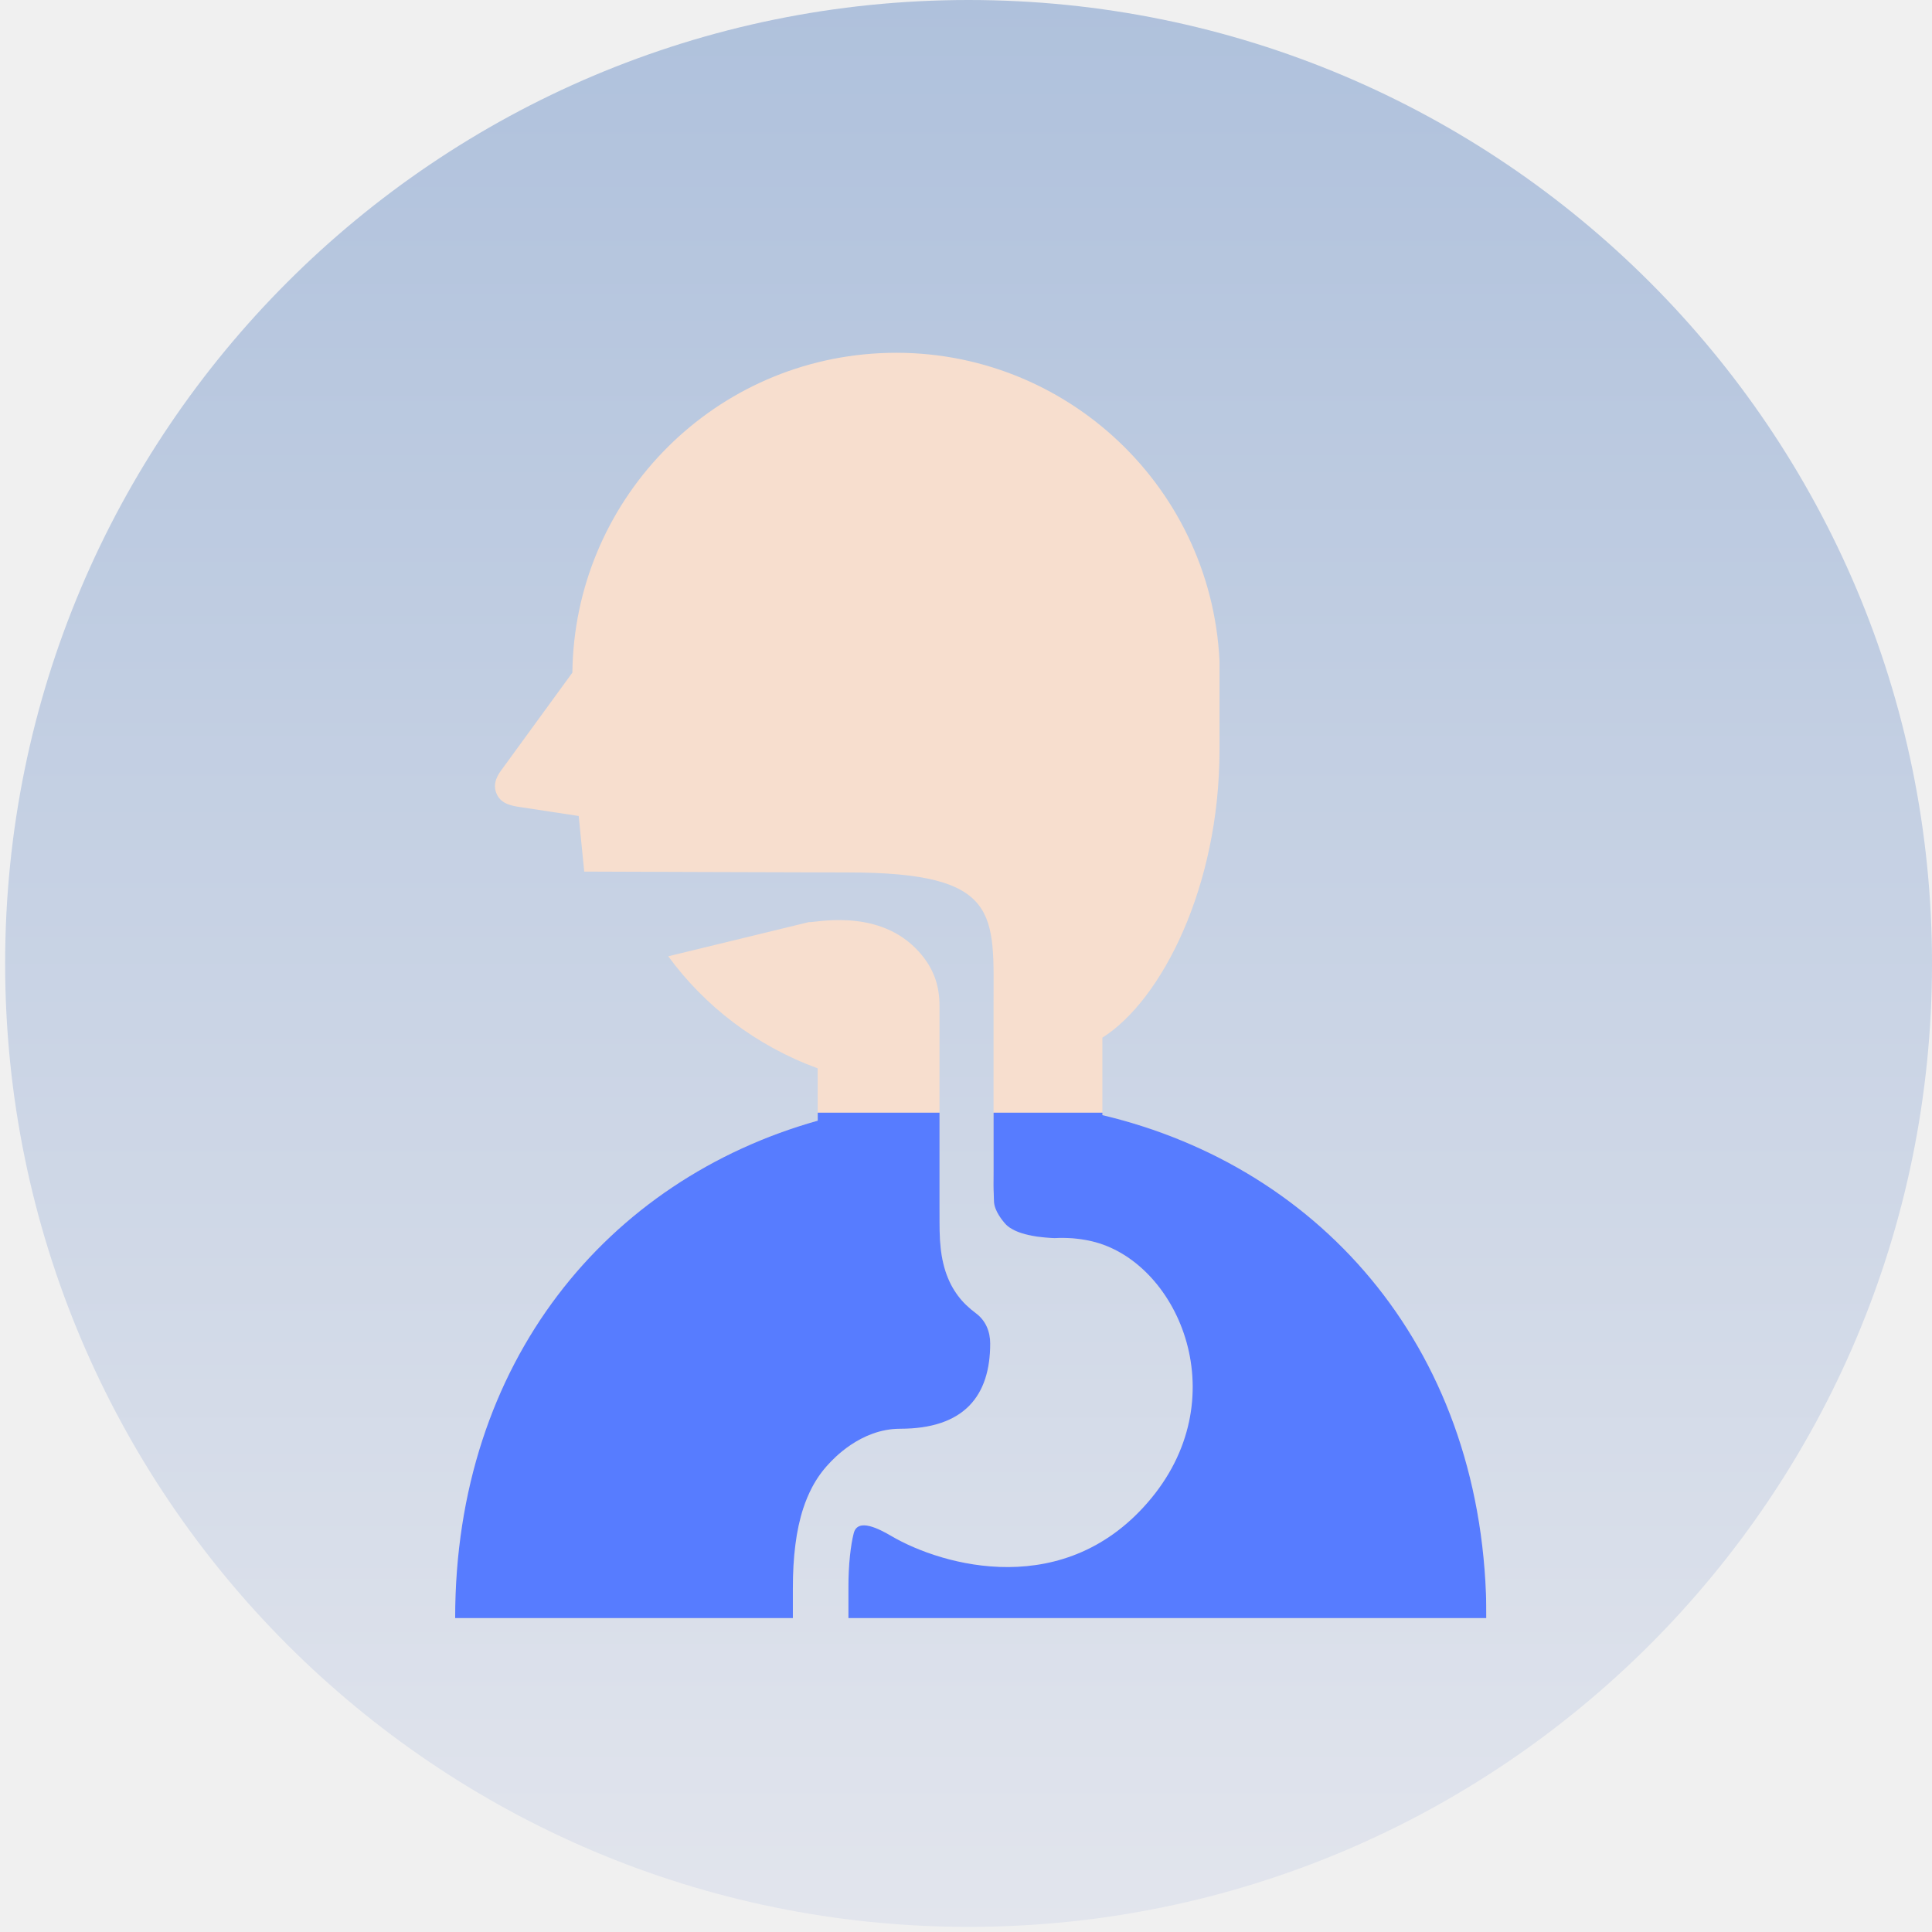
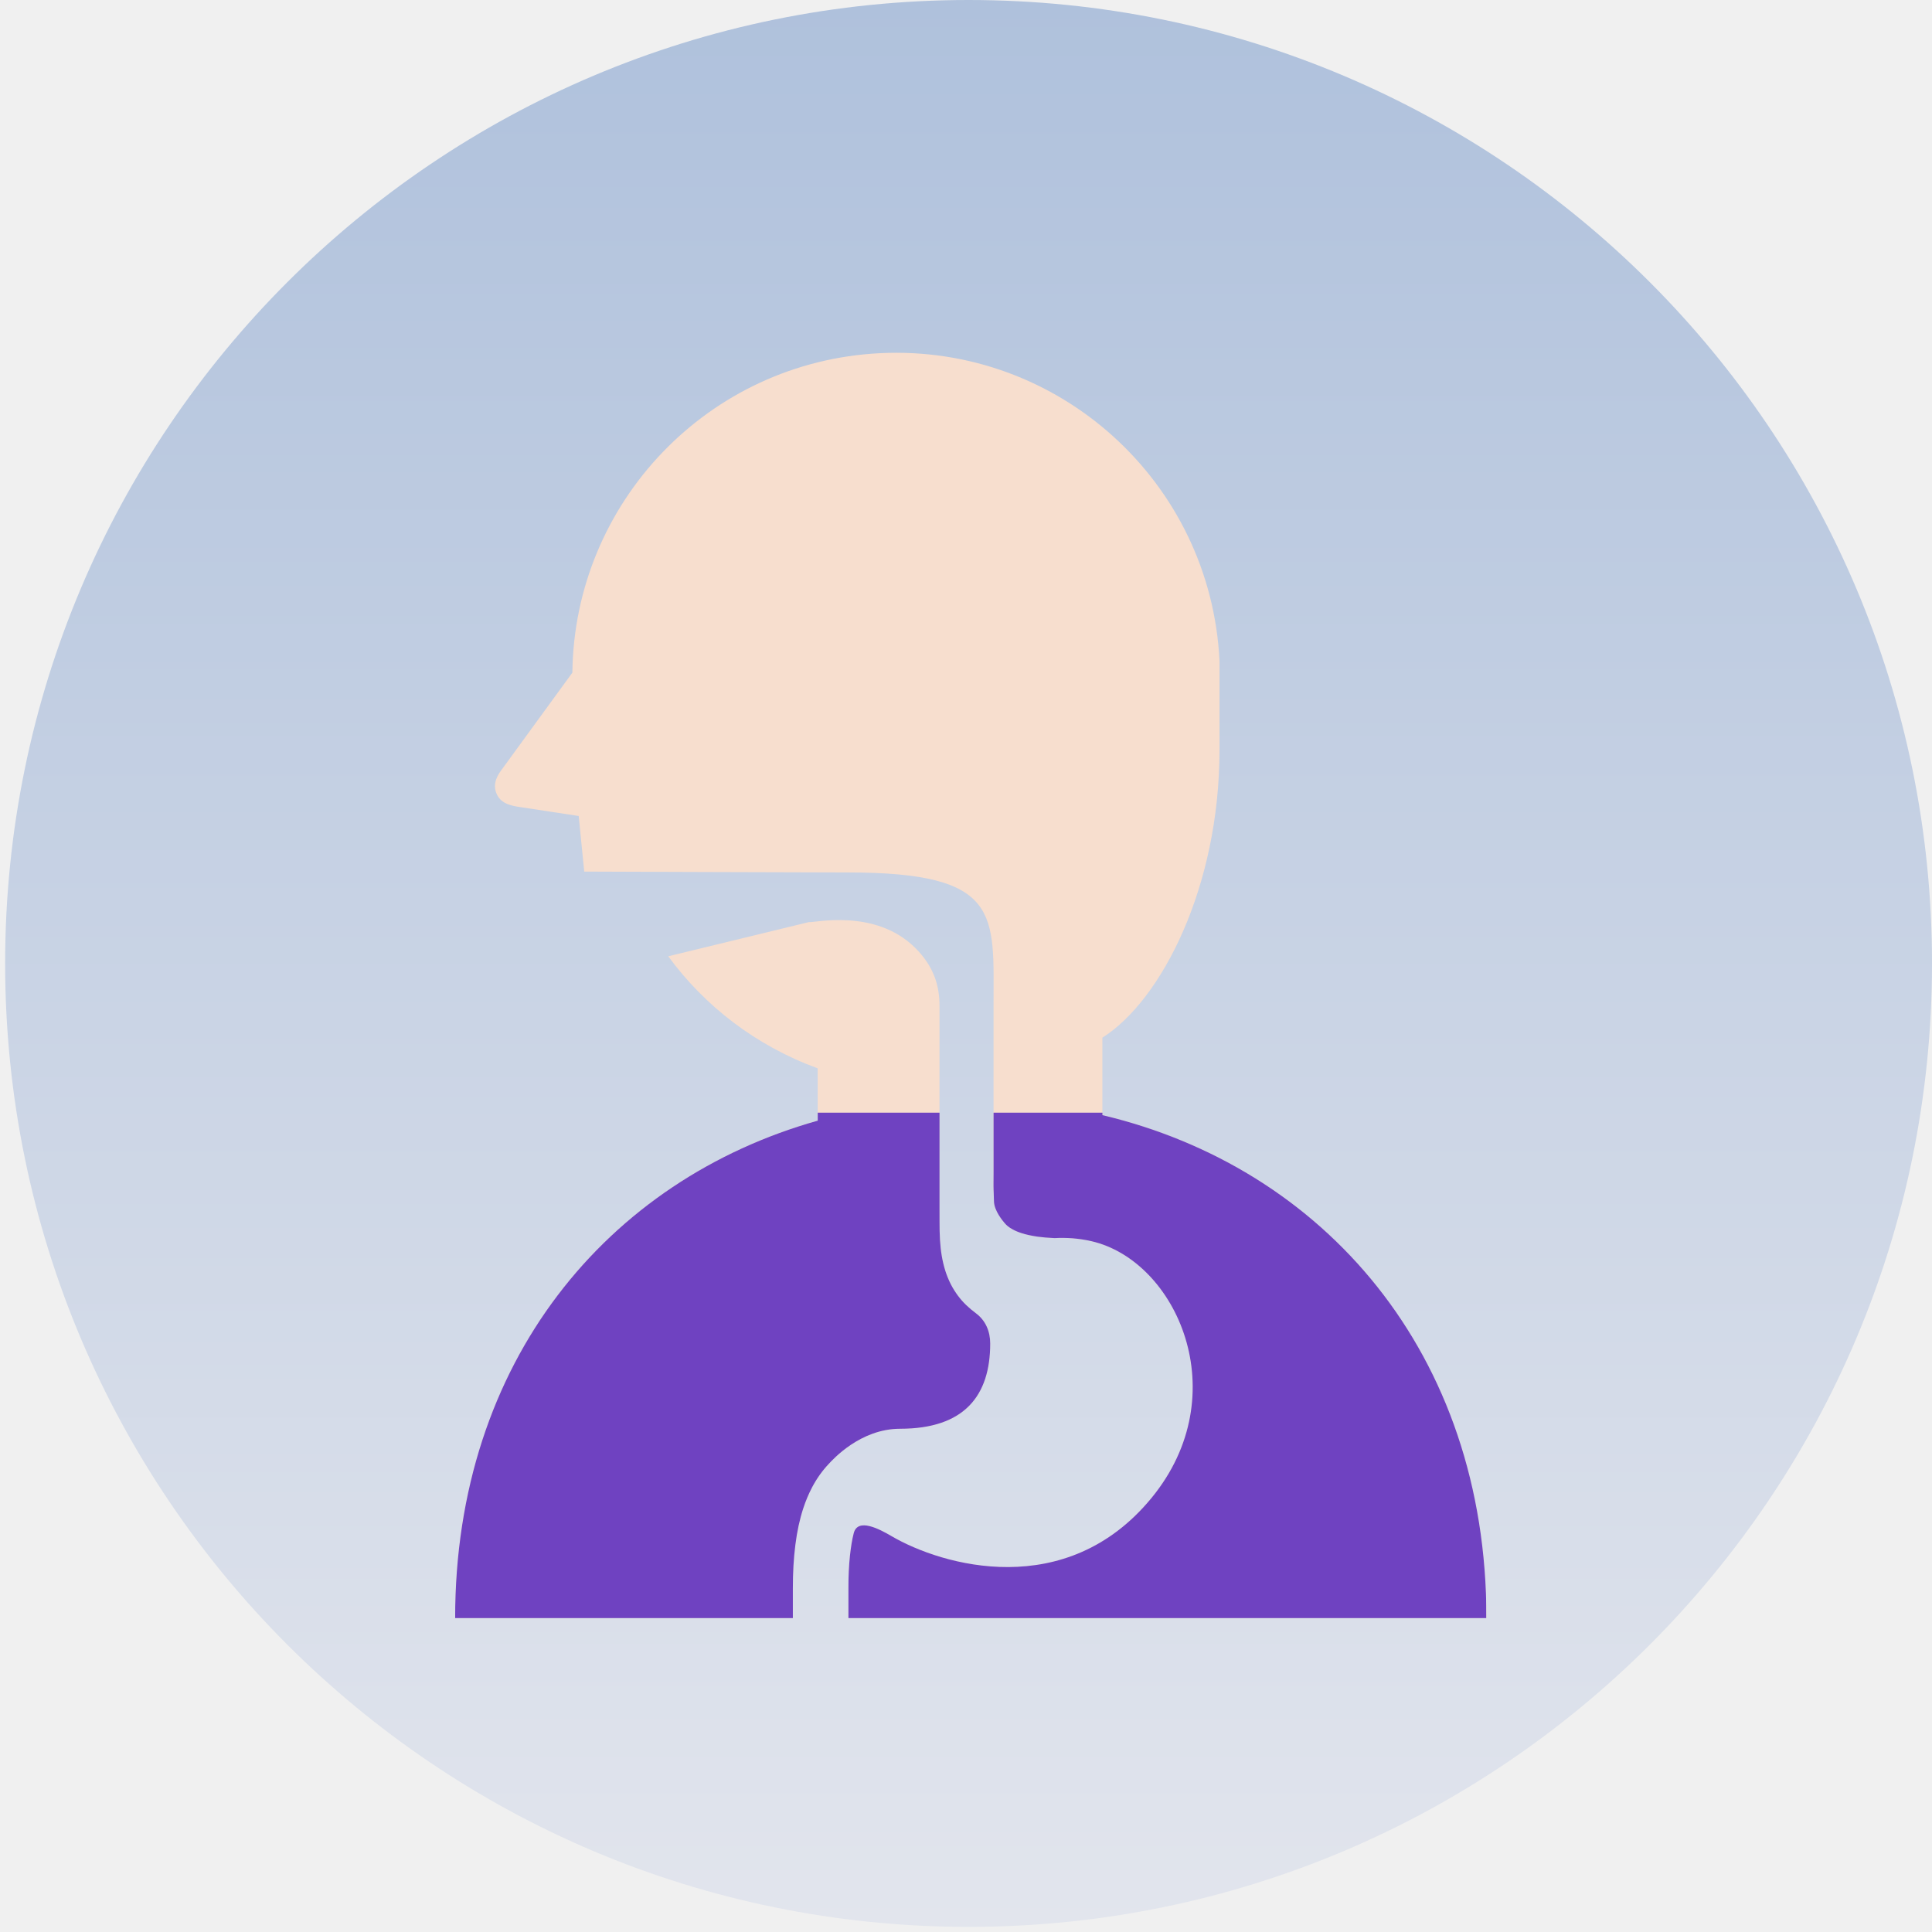
<svg xmlns="http://www.w3.org/2000/svg" width="126" height="126" viewBox="0 0 126 126" fill="none">
-   <circle cx="63.168" cy="62.833" r="62.833" fill="url(#paint0_linear_4741_2378)" />
+   <circle cx="63.168" cy="62.833" r="62.833" fill="url(#paint0_linear_1_116)" />
  <path d="M64.577 87.625C64.577 86.856 64.295 86.131 63.646 85.648C63.192 85.31 62.794 84.935 62.482 84.514C62.301 84.273 62.147 84.023 62.016 83.772C61.868 83.48 61.749 83.187 61.656 82.898C61.55 82.565 61.475 82.238 61.419 81.918C61.356 81.553 61.324 81.201 61.301 80.856C61.278 80.465 61.273 80.093 61.273 79.735C61.273 79.405 61.271 79.085 61.271 78.793V78.581V77.108V76.524C61.271 76.524 61.271 68.415 61.271 65.59C61.271 64.252 60.886 63.016 59.702 61.832C57.06 59.191 53.003 60.213 52.762 60.135L43.58 62.366C45.957 65.605 49.281 68.193 53.328 69.674V73.087C39.629 76.939 29.682 88.795 29.682 105.527H42.688H51.707V103.575C51.707 102.55 51.76 101.613 51.87 100.752C51.979 99.888 52.147 99.098 52.384 98.372C52.543 97.889 52.734 97.433 52.958 97.005C53.258 96.433 53.626 95.917 54.054 95.464C54.301 95.204 56.099 93.18 58.703 93.18C62.888 93.18 64.577 91.029 64.577 87.625Z" fill="#F7DECE" />
  <path d="M71.895 72.726V67.674C75.76 65.229 79.533 57.826 79.533 48.914V43.096C78.964 31.447 69.057 22.464 57.407 23.033C46.194 23.582 37.453 32.787 37.329 43.867L32.691 50.233C32.313 50.734 32.132 51.283 32.431 51.86C32.741 52.447 33.393 52.555 33.922 52.636L37.742 53.217L38.102 56.843C38.102 56.843 52.91 56.899 55.3 56.899C65.358 56.899 64.796 59.639 64.796 65.59C64.796 68.415 64.796 76.013 64.796 76.013V76.358C64.796 76.685 64.791 77.002 64.791 77.302C64.791 77.67 64.821 78.015 64.821 78.322C64.821 78.972 65.433 79.664 65.526 79.777C65.579 79.84 65.642 79.901 65.718 79.966C65.803 80.037 65.909 80.107 66.045 80.18C66.199 80.266 66.393 80.349 66.634 80.427C66.912 80.515 67.256 80.593 67.669 80.654C67.992 80.697 68.359 80.732 68.775 80.747C69.523 80.707 70.341 80.754 71.18 80.948C76.73 82.222 80.648 90.936 75.093 97.697C69.535 104.459 61.437 102.114 58.138 100.18C57.34 99.714 55.937 98.969 55.675 99.994C55.567 100.417 55.491 100.905 55.431 101.454C55.365 102.082 55.327 102.787 55.33 103.575V105.526H81.464H96.939C96.939 88.231 86.309 76.146 71.895 72.726Z" fill="#F7DECE" />
-   <mask id="mask0_4741_2378" style="mask-type:alpha" maskUnits="userSpaceOnUse" x="29" y="23" width="68" height="83">
-     <path d="M64.579 87.625C64.579 86.856 64.297 86.131 63.648 85.648C63.194 85.31 62.797 84.935 62.484 84.514C62.303 84.273 62.149 84.023 62.018 83.772C61.87 83.48 61.751 83.187 61.658 82.898C61.552 82.565 61.477 82.238 61.421 81.918C61.358 81.553 61.326 81.201 61.303 80.856C61.28 80.465 61.275 80.093 61.275 79.735C61.275 79.405 61.273 79.085 61.273 78.793V78.581V77.108V76.524C61.273 76.524 61.273 68.415 61.273 65.59C61.273 64.252 60.887 63.016 59.704 61.832C57.062 59.191 53.005 60.213 52.764 60.135L43.582 62.366C45.959 65.605 49.283 68.193 53.33 69.674V73.087C39.631 76.939 29.684 88.795 29.684 105.527H42.69H51.709V103.575C51.709 102.55 51.761 101.613 51.872 100.752C51.981 99.888 52.149 99.098 52.386 98.372C52.545 97.889 52.736 97.433 52.96 97.005C53.26 96.433 53.628 95.917 54.056 95.464C54.303 95.204 56.101 93.18 58.705 93.18C62.89 93.18 64.579 91.029 64.579 87.625Z" fill="white" />
-     <path d="M71.897 72.726V67.674C75.762 65.229 79.535 57.826 79.535 48.914V43.096C78.966 31.447 69.059 22.464 57.41 23.033C46.196 23.582 37.455 32.787 37.331 43.867L32.693 50.233C32.315 50.734 32.134 51.283 32.433 51.86C32.743 52.447 33.395 52.555 33.924 52.636L37.744 53.217L38.104 56.843C38.104 56.843 52.912 56.899 55.302 56.899C65.359 56.899 64.798 59.639 64.798 65.59C64.798 68.415 64.798 76.013 64.798 76.013V76.358C64.798 76.685 64.793 77.002 64.793 77.302C64.793 77.67 64.823 78.015 64.823 78.322C64.823 78.972 65.435 79.664 65.528 79.777C65.581 79.84 65.644 79.901 65.72 79.966C65.805 80.037 65.911 80.107 66.047 80.18C66.201 80.266 66.395 80.349 66.636 80.427C66.913 80.515 67.258 80.593 67.671 80.654C67.994 80.697 68.361 80.732 68.777 80.747C69.525 80.707 70.343 80.754 71.182 80.948C76.732 82.222 80.65 90.936 75.095 97.697C69.537 104.459 61.439 102.114 58.14 100.18C57.342 99.714 55.939 98.969 55.677 99.994C55.569 100.417 55.493 100.905 55.433 101.454C55.367 102.082 55.329 102.787 55.332 103.575V105.526H81.466H96.941C96.941 88.231 86.311 76.146 71.897 72.726Z" fill="#F7DECE" />
+   <mask id="mask0_1_116" style="mask-type:alpha" maskUnits="userSpaceOnUse" x="29" y="23" width="68" height="83">
+     <path d="M64.579 87.624C64.579 86.856 64.297 86.131 63.647 85.647C63.194 85.31 62.796 84.935 62.484 84.514C62.303 84.273 62.149 84.023 62.018 83.772C61.869 83.479 61.751 83.187 61.658 82.898C61.552 82.565 61.477 82.238 61.421 81.918C61.358 81.553 61.325 81.2 61.303 80.855C61.28 80.465 61.275 80.092 61.275 79.735C61.275 79.405 61.273 79.085 61.273 78.793V78.581V77.108V76.524C61.273 76.524 61.273 68.415 61.273 65.59C61.273 64.252 60.887 63.016 59.704 61.832C57.062 59.19 53.005 60.213 52.763 60.135L43.582 62.366C45.959 65.605 49.283 68.193 53.33 69.674V73.086C39.63 76.939 29.683 88.795 29.683 105.527H42.69H51.708V103.575C51.708 102.55 51.761 101.613 51.872 100.752C51.98 99.888 52.149 99.097 52.386 98.372C52.544 97.889 52.736 97.433 52.96 97.005C53.26 96.433 53.627 95.917 54.056 95.464C54.302 95.204 56.1 93.18 58.704 93.18C62.889 93.18 64.579 91.029 64.579 87.624Z" fill="white" />
+     <path d="M71.897 72.726V67.674C75.762 65.229 79.535 57.826 79.535 48.913V43.096C78.966 31.447 69.059 22.464 57.409 23.033C46.195 23.582 37.455 32.786 37.331 43.867L32.693 50.233C32.315 50.734 32.133 51.283 32.433 51.86C32.743 52.447 33.395 52.555 33.924 52.636L37.744 53.217L38.104 56.843C38.104 56.843 52.911 56.899 55.301 56.899C65.359 56.899 64.798 59.639 64.798 65.589C64.798 68.415 64.798 76.013 64.798 76.013V76.358C64.798 76.685 64.793 77.002 64.793 77.302C64.793 77.669 64.823 78.014 64.823 78.322C64.823 78.971 65.435 79.664 65.528 79.777C65.581 79.84 65.644 79.901 65.72 79.966C65.805 80.037 65.911 80.107 66.047 80.18C66.201 80.266 66.394 80.349 66.636 80.427C66.913 80.515 67.258 80.593 67.671 80.653C67.993 80.696 68.361 80.731 68.777 80.747C69.525 80.706 70.343 80.754 71.182 80.948C76.732 82.222 80.65 90.936 75.095 97.697C69.537 104.459 61.438 102.114 58.139 100.18C57.341 99.714 55.939 98.969 55.677 99.994C55.568 100.417 55.493 100.905 55.432 101.454C55.367 102.081 55.329 102.787 55.332 103.575V105.526H81.466H96.941C96.941 88.231 86.311 76.146 71.897 72.726Z" fill="#F7DECE" />
  </mask>
-   <g mask="url(#mask0_4741_2378)">
-     <rect x="29.684" y="72.566" width="67.257" height="33.629" fill="#577CFF" />
+   <g mask="url(#mask0_1_116)">
+     <rect x="29.683" y="72.566" width="67.257" height="33.629" fill="#6F42C1" />
  </g>
  <defs>
-     <linearGradient id="paint0_linear_4741_2378" x1="63.168" y1="0" x2="63.168" y2="125.665" gradientUnits="userSpaceOnUse">
+     <linearGradient id="paint0_linear_1_116" x1="63.168" y1="0" x2="63.168" y2="125.665" gradientUnits="userSpaceOnUse">
      <stop stop-color="#AFC1DC" />
      <stop offset="1" stop-color="#E2E5ED" />
    </linearGradient>
  </defs>
</svg>
